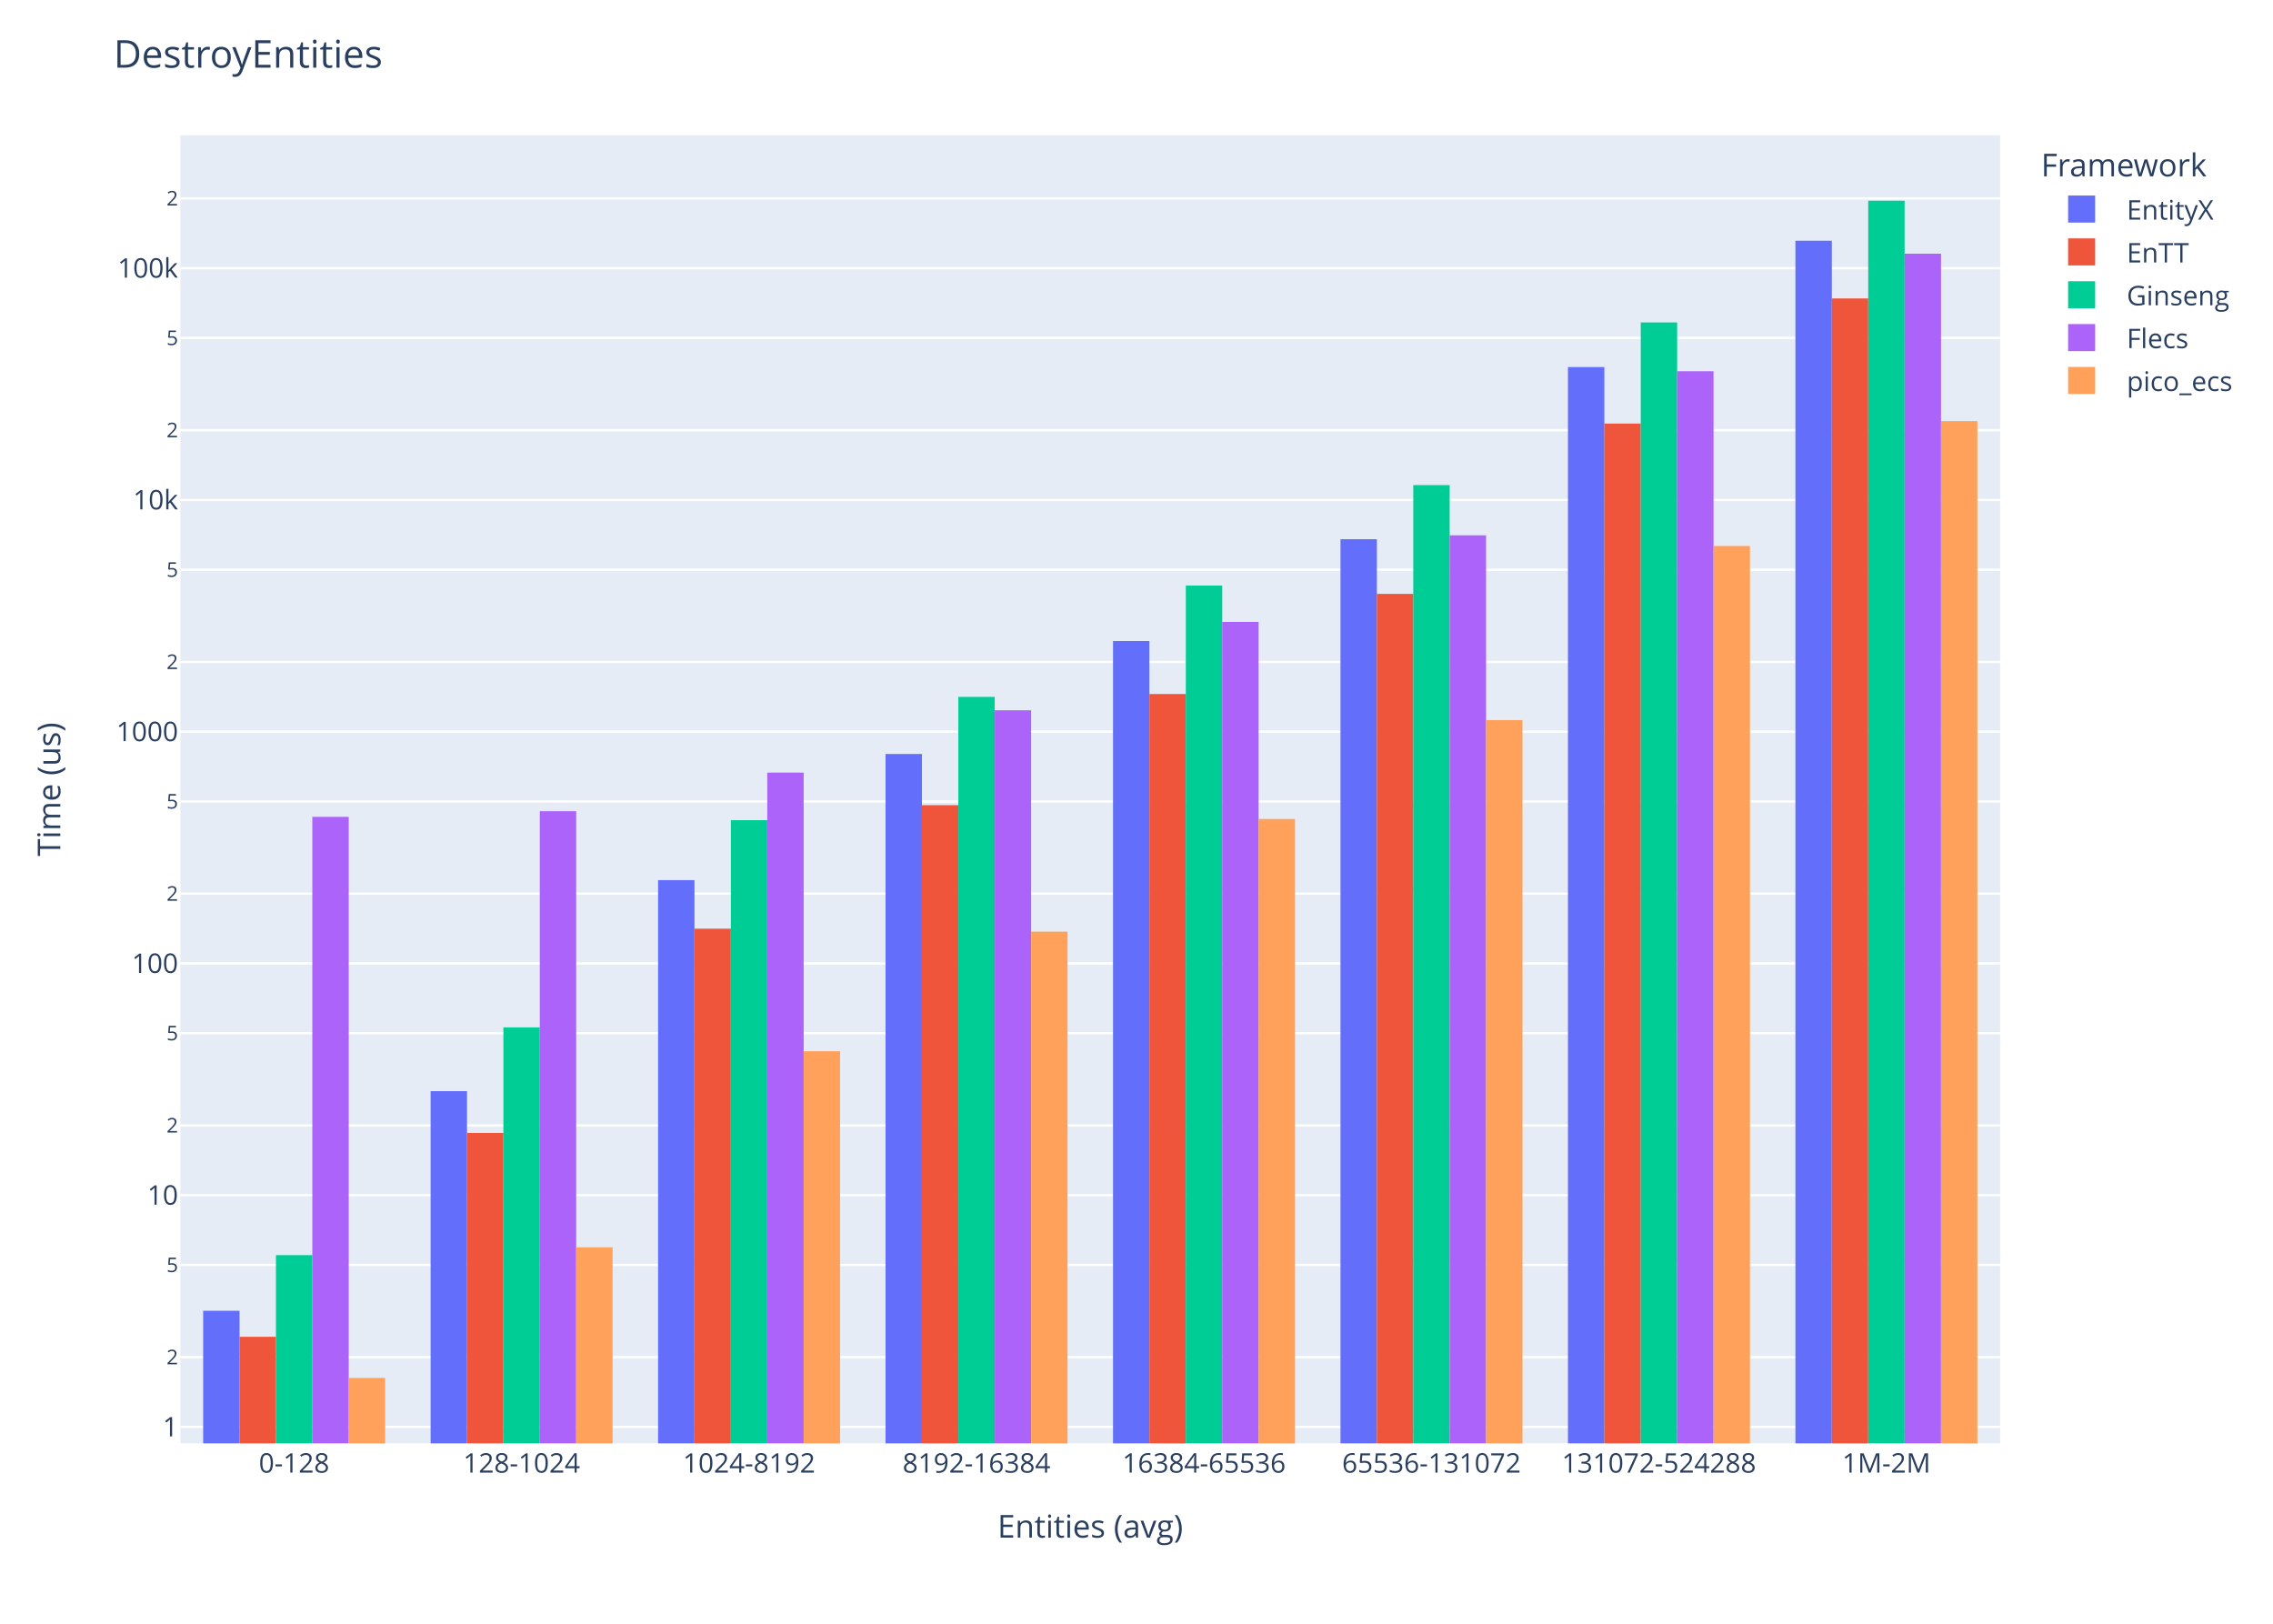
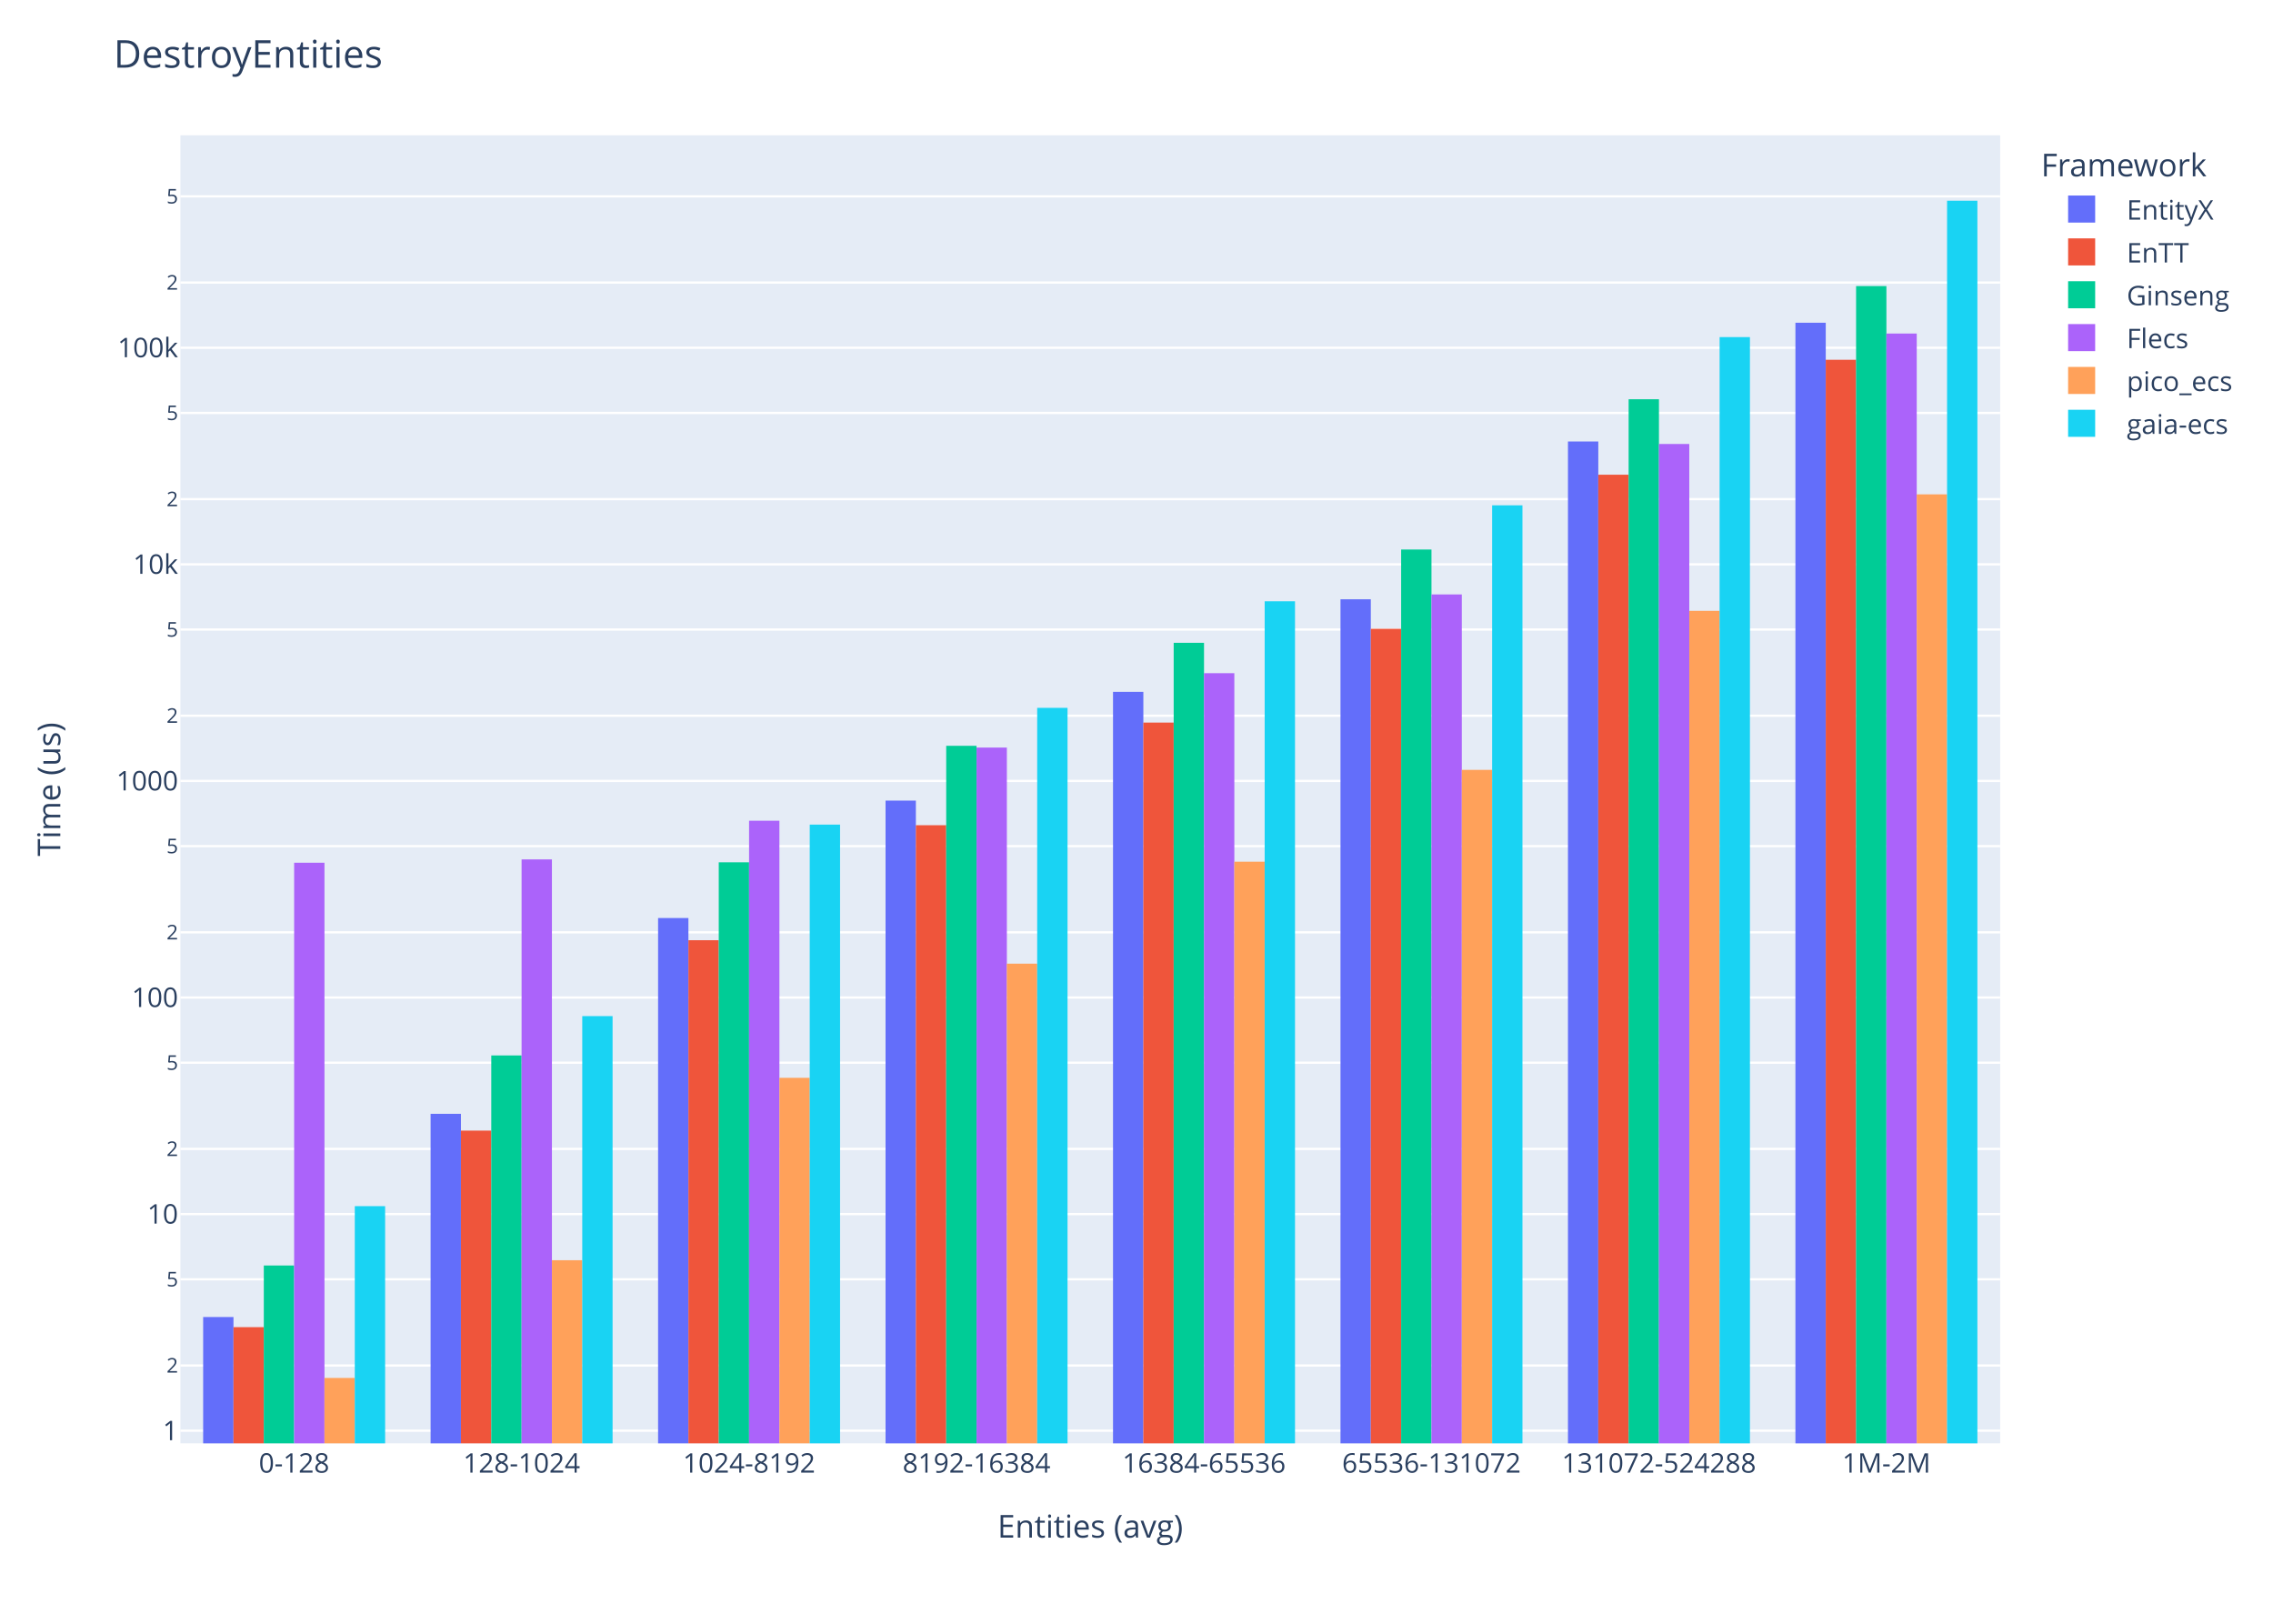
<svg xmlns="http://www.w3.org/2000/svg" class="main-svg" width="1008" height="720" style="" viewBox="0 0 1008 720">
  <rect x="0" y="0" width="1008" height="720" style="fill: rgb(255, 255, 255); fill-opacity: 1;" />
-   <defs id="defs-86576e">
+   <defs id="defs-0f81ae">
    <g class="clips">
-       <clipPath id="clip86576exyplot" class="plotclip">
+       <clipPath id="clip0f81aexyplot" class="plotclip">
        <rect width="807" height="580" />
      </clipPath>
-       <clipPath class="axesclip" id="clip86576ex">
+       <clipPath class="axesclip" id="clip0f81aex">
        <rect x="80" y="0" width="807" height="720" />
      </clipPath>
-       <clipPath class="axesclip" id="clip86576ey">
+       <clipPath class="axesclip" id="clip0f81aey">
        <rect x="0" y="60" width="1008" height="580" />
      </clipPath>
-       <clipPath class="axesclip" id="clip86576exy">
+       <clipPath class="axesclip" id="clip0f81aexy">
        <rect x="80" y="60" width="807" height="580" />
      </clipPath>
    </g>
    <g class="gradients" />
    <g class="patterns" />
  </defs>
  <g class="bglayer">
    <rect class="bg" x="80" y="60" width="807" height="580" style="fill: rgb(229, 236, 246); fill-opacity: 1; stroke-width: 0;" />
  </g>
  <g class="layer-below">
    <g class="imagelayer" />
    <g class="shapelayer" />
  </g>
  <g class="cartesianlayer">
    <g class="subplot xy">
      <g class="layer-subplot">
        <g class="shapelayer" />
        <g class="imagelayer" />
      </g>
      <g class="minor-gridlayer">
        <g class="x" />
        <g class="y" />
      </g>
      <g class="gridlayer">
        <g class="x" />
        <g class="y">
-           <path class="ygrid crisp" transform="translate(0,632.73)" d="M80,0h807" style="stroke: rgb(255, 255, 255); stroke-opacity: 1; stroke-width: 1px;" />
-           <path class="ygrid crisp" transform="translate(0,601.8)" d="M80,0h807" style="stroke: rgb(255, 255, 255); stroke-opacity: 1; stroke-width: 1px;" />
-           <path class="ygrid crisp" transform="translate(0,560.91)" d="M80,0h807" style="stroke: rgb(255, 255, 255); stroke-opacity: 1; stroke-width: 1px;" />
-           <path class="ygrid crisp" transform="translate(0,529.97)" d="M80,0h807" style="stroke: rgb(255, 255, 255); stroke-opacity: 1; stroke-width: 1px;" />
-           <path class="ygrid crisp" transform="translate(0,499.04)" d="M80,0h807" style="stroke: rgb(255, 255, 255); stroke-opacity: 1; stroke-width: 1px;" />
-           <path class="ygrid crisp" transform="translate(0,458.14)" d="M80,0h807" style="stroke: rgb(255, 255, 255); stroke-opacity: 1; stroke-width: 1px;" />
-           <path class="ygrid crisp" transform="translate(0,427.21)" d="M80,0h807" style="stroke: rgb(255, 255, 255); stroke-opacity: 1; stroke-width: 1px;" />
-           <path class="ygrid crisp" transform="translate(0,396.27)" d="M80,0h807" style="stroke: rgb(255, 255, 255); stroke-opacity: 1; stroke-width: 1px;" />
-           <path class="ygrid crisp" transform="translate(0,355.38)" d="M80,0h807" style="stroke: rgb(255, 255, 255); stroke-opacity: 1; stroke-width: 1px;" />
-           <path class="ygrid crisp" transform="translate(0,324.44)" d="M80,0h807" style="stroke: rgb(255, 255, 255); stroke-opacity: 1; stroke-width: 1px;" />
-           <path class="ygrid crisp" transform="translate(0,293.51)" d="M80,0h807" style="stroke: rgb(255, 255, 255); stroke-opacity: 1; stroke-width: 1px;" />
-           <path class="ygrid crisp" transform="translate(0,252.62)" d="M80,0h807" style="stroke: rgb(255, 255, 255); stroke-opacity: 1; stroke-width: 1px;" />
-           <path class="ygrid crisp" transform="translate(0,221.68)" d="M80,0h807" style="stroke: rgb(255, 255, 255); stroke-opacity: 1; stroke-width: 1px;" />
-           <path class="ygrid crisp" transform="translate(0,190.75)" d="M80,0h807" style="stroke: rgb(255, 255, 255); stroke-opacity: 1; stroke-width: 1px;" />
-           <path class="ygrid crisp" transform="translate(0,149.85)" d="M80,0h807" style="stroke: rgb(255, 255, 255); stroke-opacity: 1; stroke-width: 1px;" />
-           <path class="ygrid crisp" transform="translate(0,118.92)" d="M80,0h807" style="stroke: rgb(255, 255, 255); stroke-opacity: 1; stroke-width: 1px;" />
-           <path class="ygrid crisp" transform="translate(0,87.98)" d="M80,0h807" style="stroke: rgb(255, 255, 255); stroke-opacity: 1; stroke-width: 1px;" />
+           <path class="ygrid crisp" transform="translate(0,634.4)" d="M80,0h807" style="stroke: rgb(255, 255, 255); stroke-opacity: 1; stroke-width: 1px;" />
+           <path class="ygrid crisp" transform="translate(0,605.49)" d="M80,0h807" style="stroke: rgb(255, 255, 255); stroke-opacity: 1; stroke-width: 1px;" />
+           <path class="ygrid crisp" transform="translate(0,567.27)" d="M80,0h807" style="stroke: rgb(255, 255, 255); stroke-opacity: 1; stroke-width: 1px;" />
+           <path class="ygrid crisp" transform="translate(0,538.36)" d="M80,0h807" style="stroke: rgb(255, 255, 255); stroke-opacity: 1; stroke-width: 1px;" />
+           <path class="ygrid crisp" transform="translate(0,509.45)" d="M80,0h807" style="stroke: rgb(255, 255, 255); stroke-opacity: 1; stroke-width: 1px;" />
+           <path class="ygrid crisp" transform="translate(0,471.23)" d="M80,0h807" style="stroke: rgb(255, 255, 255); stroke-opacity: 1; stroke-width: 1px;" />
+           <path class="ygrid crisp" transform="translate(0,442.32)" d="M80,0h807" style="stroke: rgb(255, 255, 255); stroke-opacity: 1; stroke-width: 1px;" />
+           <path class="ygrid crisp" transform="translate(0,413.41)" d="M80,0h807" style="stroke: rgb(255, 255, 255); stroke-opacity: 1; stroke-width: 1px;" />
+           <path class="ygrid crisp" transform="translate(0,375.19)" d="M80,0h807" style="stroke: rgb(255, 255, 255); stroke-opacity: 1; stroke-width: 1px;" />
+           <path class="ygrid crisp" transform="translate(0,346.28)" d="M80,0h807" style="stroke: rgb(255, 255, 255); stroke-opacity: 1; stroke-width: 1px;" />
+           <path class="ygrid crisp" transform="translate(0,317.37)" d="M80,0h807" style="stroke: rgb(255, 255, 255); stroke-opacity: 1; stroke-width: 1px;" />
+           <path class="ygrid crisp" transform="translate(0,279.15)" d="M80,0h807" style="stroke: rgb(255, 255, 255); stroke-opacity: 1; stroke-width: 1px;" />
+           <path class="ygrid crisp" transform="translate(0,250.24)" d="M80,0h807" style="stroke: rgb(255, 255, 255); stroke-opacity: 1; stroke-width: 1px;" />
+           <path class="ygrid crisp" transform="translate(0,221.33)" d="M80,0h807" style="stroke: rgb(255, 255, 255); stroke-opacity: 1; stroke-width: 1px;" />
+           <path class="ygrid crisp" transform="translate(0,183.11)" d="M80,0h807" style="stroke: rgb(255, 255, 255); stroke-opacity: 1; stroke-width: 1px;" />
+           <path class="ygrid crisp" transform="translate(0,154.2)" d="M80,0h807" style="stroke: rgb(255, 255, 255); stroke-opacity: 1; stroke-width: 1px;" />
+           <path class="ygrid crisp" transform="translate(0,125.29)" d="M80,0h807" style="stroke: rgb(255, 255, 255); stroke-opacity: 1; stroke-width: 1px;" />
+           <path class="ygrid crisp" transform="translate(0,87.07)" d="M80,0h807" style="stroke: rgb(255, 255, 255); stroke-opacity: 1; stroke-width: 1px;" />
        </g>
      </g>
      <g class="zerolinelayer" />
      <path class="xlines-below" />
      <path class="ylines-below" />
      <g class="overlines-below" />
      <g class="xaxislayer-below" />
      <g class="yaxislayer-below" />
      <g class="overaxes-below" />
-       <g class="plot" transform="translate(80,60)" clip-path="url(#clip86576exyplot)">
+       <g class="plot" transform="translate(80,60)" clip-path="url(#clip0f81aexyplot)">
        <g class="barlayer mlayer">
          <g class="trace bars" style="opacity: 1;">
            <g class="points">
              <g class="point">
-                 <path d="M10.09,6090V521.24H26.23V6090Z" style="vector-effect: non-scaling-stroke; opacity: 1; stroke-width: 0px; fill: rgb(99, 110, 250); fill-opacity: 1;" />
-               </g>
-               <g class="point">
-                 <path d="M110.96,6090V423.84H127.1V6090Z" style="vector-effect: non-scaling-stroke; opacity: 1; stroke-width: 0px; fill: rgb(99, 110, 250); fill-opacity: 1;" />
-               </g>
-               <g class="point">
-                 <path d="M211.84,6090V330.27H227.98V6090Z" style="vector-effect: non-scaling-stroke; opacity: 1; stroke-width: 0px; fill: rgb(99, 110, 250); fill-opacity: 1;" />
-               </g>
-               <g class="point">
-                 <path d="M312.71,6090V274.33H328.85V6090Z" style="vector-effect: non-scaling-stroke; opacity: 1; stroke-width: 0px; fill: rgb(99, 110, 250); fill-opacity: 1;" />
-               </g>
-               <g class="point">
-                 <path d="M413.59,6090V224.25H429.73V6090Z" style="vector-effect: non-scaling-stroke; opacity: 1; stroke-width: 0px; fill: rgb(99, 110, 250); fill-opacity: 1;" />
-               </g>
-               <g class="point">
-                 <path d="M514.46,6090V179.11H530.6V6090Z" style="vector-effect: non-scaling-stroke; opacity: 1; stroke-width: 0px; fill: rgb(99, 110, 250); fill-opacity: 1;" />
-               </g>
-               <g class="point">
-                 <path d="M615.34,6090V102.76H631.48V6090Z" style="vector-effect: non-scaling-stroke; opacity: 1; stroke-width: 0px; fill: rgb(99, 110, 250); fill-opacity: 1;" />
-               </g>
-               <g class="point">
-                 <path d="M716.21,6090V46.73H732.35V6090Z" style="vector-effect: non-scaling-stroke; opacity: 1; stroke-width: 0px; fill: rgb(99, 110, 250); fill-opacity: 1;" />
-               </g>
-             </g>
-           </g>
-           <g class="trace bars" style="opacity: 1;">
-             <g class="points">
-               <g class="point">
-                 <path d="M26.23,6090V532.76H42.37V6090Z" style="vector-effect: non-scaling-stroke; opacity: 1; stroke-width: 0px; fill: rgb(239, 85, 59); fill-opacity: 1;" />
-               </g>
-               <g class="point">
-                 <path d="M127.1,6090V442.35H143.24V6090Z" style="vector-effect: non-scaling-stroke; opacity: 1; stroke-width: 0px; fill: rgb(239, 85, 59); fill-opacity: 1;" />
-               </g>
-               <g class="point">
-                 <path d="M227.98,6090V351.8H244.12V6090Z" style="vector-effect: non-scaling-stroke; opacity: 1; stroke-width: 0px; fill: rgb(239, 85, 59); fill-opacity: 1;" />
-               </g>
-               <g class="point">
-                 <path d="M328.85,6090V297.03H344.99V6090Z" style="vector-effect: non-scaling-stroke; opacity: 1; stroke-width: 0px; fill: rgb(239, 85, 59); fill-opacity: 1;" />
-               </g>
-               <g class="point">
-                 <path d="M429.73,6090V247.75H445.87V6090Z" style="vector-effect: non-scaling-stroke; opacity: 1; stroke-width: 0px; fill: rgb(239, 85, 59); fill-opacity: 1;" />
-               </g>
-               <g class="point">
-                 <path d="M530.6,6090V203.35H546.74V6090Z" style="vector-effect: non-scaling-stroke; opacity: 1; stroke-width: 0px; fill: rgb(239, 85, 59); fill-opacity: 1;" />
-               </g>
-               <g class="point">
-                 <path d="M631.48,6090V127.81H647.62V6090Z" style="vector-effect: non-scaling-stroke; opacity: 1; stroke-width: 0px; fill: rgb(239, 85, 59); fill-opacity: 1;" />
-               </g>
-               <g class="point">
-                 <path d="M732.35,6090V72.33H748.49V6090Z" style="vector-effect: non-scaling-stroke; opacity: 1; stroke-width: 0px; fill: rgb(239, 85, 59); fill-opacity: 1;" />
-               </g>
-             </g>
-           </g>
-           <g class="trace bars" style="opacity: 1;">
-             <g class="points">
-               <g class="point">
-                 <path d="M42.37,6090V496.54H58.51V6090Z" style="vector-effect: non-scaling-stroke; opacity: 1; stroke-width: 0px; fill: rgb(0, 204, 150); fill-opacity: 1;" />
-               </g>
-               <g class="point">
-                 <path d="M143.24,6090V395.57H159.38V6090Z" style="vector-effect: non-scaling-stroke; opacity: 1; stroke-width: 0px; fill: rgb(0, 204, 150); fill-opacity: 1;" />
-               </g>
-               <g class="point">
-                 <path d="M244.12,6090V303.68H260.26V6090Z" style="vector-effect: non-scaling-stroke; opacity: 1; stroke-width: 0px; fill: rgb(0, 204, 150); fill-opacity: 1;" />
-               </g>
-               <g class="point">
-                 <path d="M344.99,6090V249.02H361.13V6090Z" style="vector-effect: non-scaling-stroke; opacity: 1; stroke-width: 0px; fill: rgb(0, 204, 150); fill-opacity: 1;" />
-               </g>
-               <g class="point">
-                 <path d="M445.87,6090V199.64H462.01V6090Z" style="vector-effect: non-scaling-stroke; opacity: 1; stroke-width: 0px; fill: rgb(0, 204, 150); fill-opacity: 1;" />
-               </g>
-               <g class="point">
-                 <path d="M546.74,6090V155.1H562.88V6090Z" style="vector-effect: non-scaling-stroke; opacity: 1; stroke-width: 0px; fill: rgb(0, 204, 150); fill-opacity: 1;" />
-               </g>
-               <g class="point">
-                 <path d="M647.62,6090V82.98H663.76V6090Z" style="vector-effect: non-scaling-stroke; opacity: 1; stroke-width: 0px; fill: rgb(0, 204, 150); fill-opacity: 1;" />
-               </g>
-               <g class="point">
-                 <path d="M748.49,6090V29H764.63V6090Z" style="vector-effect: non-scaling-stroke; opacity: 1; stroke-width: 0px; fill: rgb(0, 204, 150); fill-opacity: 1;" />
-               </g>
-             </g>
-           </g>
-           <g class="trace bars" style="opacity: 1;">
-             <g class="points">
-               <g class="point">
-                 <path d="M58.51,6090V302.2H74.65V6090Z" style="vector-effect: non-scaling-stroke; opacity: 1; stroke-width: 0px; fill: rgb(171, 99, 250); fill-opacity: 1;" />
-               </g>
-               <g class="point">
-                 <path d="M159.38,6090V299.7H175.52V6090Z" style="vector-effect: non-scaling-stroke; opacity: 1; stroke-width: 0px; fill: rgb(171, 99, 250); fill-opacity: 1;" />
-               </g>
-               <g class="point">
-                 <path d="M260.26,6090V282.59H276.4V6090Z" style="vector-effect: non-scaling-stroke; opacity: 1; stroke-width: 0px; fill: rgb(171, 99, 250); fill-opacity: 1;" />
-               </g>
-               <g class="point">
-                 <path d="M361.13,6090V254.96H377.27V6090Z" style="vector-effect: non-scaling-stroke; opacity: 1; stroke-width: 0px; fill: rgb(171, 99, 250); fill-opacity: 1;" />
-               </g>
-               <g class="point">
-                 <path d="M462.01,6090V215.77H478.15V6090Z" style="vector-effect: non-scaling-stroke; opacity: 1; stroke-width: 0px; fill: rgb(171, 99, 250); fill-opacity: 1;" />
-               </g>
-               <g class="point">
-                 <path d="M562.88,6090V177.37H579.02V6090Z" style="vector-effect: non-scaling-stroke; opacity: 1; stroke-width: 0px; fill: rgb(171, 99, 250); fill-opacity: 1;" />
-               </g>
-               <g class="point">
-                 <path d="M663.76,6090V104.6H679.9V6090Z" style="vector-effect: non-scaling-stroke; opacity: 1; stroke-width: 0px; fill: rgb(171, 99, 250); fill-opacity: 1;" />
-               </g>
-               <g class="point">
-                 <path d="M764.63,6090V52.48H780.77V6090Z" style="vector-effect: non-scaling-stroke; opacity: 1; stroke-width: 0px; fill: rgb(171, 99, 250); fill-opacity: 1;" />
-               </g>
-             </g>
-           </g>
-           <g class="trace bars" style="opacity: 1;">
-             <g class="points">
-               <g class="point">
-                 <path d="M74.65,6090V551H90.79V6090Z" style="vector-effect: non-scaling-stroke; opacity: 1; stroke-width: 0px; fill: rgb(255, 161, 90); fill-opacity: 1;" />
-               </g>
-               <g class="point">
-                 <path d="M175.52,6090V493.08H191.66V6090Z" style="vector-effect: non-scaling-stroke; opacity: 1; stroke-width: 0px; fill: rgb(255, 161, 90); fill-opacity: 1;" />
-               </g>
-               <g class="point">
-                 <path d="M276.4,6090V406.15H292.54V6090Z" style="vector-effect: non-scaling-stroke; opacity: 1; stroke-width: 0px; fill: rgb(255, 161, 90); fill-opacity: 1;" />
-               </g>
-               <g class="point">
-                 <path d="M377.27,6090V353.13H393.41V6090Z" style="vector-effect: non-scaling-stroke; opacity: 1; stroke-width: 0px; fill: rgb(255, 161, 90); fill-opacity: 1;" />
-               </g>
-               <g class="point">
-                 <path d="M478.15,6090V303.16H494.29V6090Z" style="vector-effect: non-scaling-stroke; opacity: 1; stroke-width: 0px; fill: rgb(255, 161, 90); fill-opacity: 1;" />
-               </g>
-               <g class="point">
-                 <path d="M579.02,6090V259.31H595.16V6090Z" style="vector-effect: non-scaling-stroke; opacity: 1; stroke-width: 0px; fill: rgb(255, 161, 90); fill-opacity: 1;" />
-               </g>
-               <g class="point">
-                 <path d="M679.9,6090V182.1H696.04V6090Z" style="vector-effect: non-scaling-stroke; opacity: 1; stroke-width: 0px; fill: rgb(255, 161, 90); fill-opacity: 1;" />
-               </g>
-               <g class="point">
-                 <path d="M780.77,6090V126.74H796.91V6090Z" style="vector-effect: non-scaling-stroke; opacity: 1; stroke-width: 0px; fill: rgb(255, 161, 90); fill-opacity: 1;" />
+                 <path d="M10.09,6090V524H23.54V6090Z" style="vector-effect: non-scaling-stroke; opacity: 1; stroke-width: 0px; fill: rgb(99, 110, 250); fill-opacity: 1;" />
+               </g>
+               <g class="point">
+                 <path d="M110.96,6090V433.89H124.41V6090Z" style="vector-effect: non-scaling-stroke; opacity: 1; stroke-width: 0px; fill: rgb(99, 110, 250); fill-opacity: 1;" />
+               </g>
+               <g class="point">
+                 <path d="M211.84,6090V347.06H225.29V6090Z" style="vector-effect: non-scaling-stroke; opacity: 1; stroke-width: 0px; fill: rgb(99, 110, 250); fill-opacity: 1;" />
+               </g>
+               <g class="point">
+                 <path d="M312.71,6090V295H326.16V6090Z" style="vector-effect: non-scaling-stroke; opacity: 1; stroke-width: 0px; fill: rgb(99, 110, 250); fill-opacity: 1;" />
+               </g>
+               <g class="point">
+                 <path d="M413.59,6090V246.79H427.04V6090Z" style="vector-effect: non-scaling-stroke; opacity: 1; stroke-width: 0px; fill: rgb(99, 110, 250); fill-opacity: 1;" />
+               </g>
+               <g class="point">
+                 <path d="M514.46,6090V205.74H527.91V6090Z" style="vector-effect: non-scaling-stroke; opacity: 1; stroke-width: 0px; fill: rgb(99, 110, 250); fill-opacity: 1;" />
+               </g>
+               <g class="point">
+                 <path d="M615.34,6090V135.76H628.79V6090Z" style="vector-effect: non-scaling-stroke; opacity: 1; stroke-width: 0px; fill: rgb(99, 110, 250); fill-opacity: 1;" />
+               </g>
+               <g class="point">
+                 <path d="M716.21,6090V83.12H729.66V6090Z" style="vector-effect: non-scaling-stroke; opacity: 1; stroke-width: 0px; fill: rgb(99, 110, 250); fill-opacity: 1;" />
+               </g>
+             </g>
+           </g>
+           <g class="trace bars" style="opacity: 1;">
+             <g class="points">
+               <g class="point">
+                 <path d="M23.54,6090V528.49H36.99V6090Z" style="vector-effect: non-scaling-stroke; opacity: 1; stroke-width: 0px; fill: rgb(239, 85, 59); fill-opacity: 1;" />
+               </g>
+               <g class="point">
+                 <path d="M124.41,6090V441.34H137.86V6090Z" style="vector-effect: non-scaling-stroke; opacity: 1; stroke-width: 0px; fill: rgb(239, 85, 59); fill-opacity: 1;" />
+               </g>
+               <g class="point">
+                 <path d="M225.29,6090V356.91H238.74V6090Z" style="vector-effect: non-scaling-stroke; opacity: 1; stroke-width: 0px; fill: rgb(239, 85, 59); fill-opacity: 1;" />
+               </g>
+               <g class="point">
+                 <path d="M326.16,6090V305.93H339.61V6090Z" style="vector-effect: non-scaling-stroke; opacity: 1; stroke-width: 0px; fill: rgb(239, 85, 59); fill-opacity: 1;" />
+               </g>
+               <g class="point">
+                 <path d="M427.04,6090V260.41H440.49V6090Z" style="vector-effect: non-scaling-stroke; opacity: 1; stroke-width: 0px; fill: rgb(239, 85, 59); fill-opacity: 1;" />
+               </g>
+               <g class="point">
+                 <path d="M527.91,6090V218.83H541.36V6090Z" style="vector-effect: non-scaling-stroke; opacity: 1; stroke-width: 0px; fill: rgb(239, 85, 59); fill-opacity: 1;" />
+               </g>
+               <g class="point">
+                 <path d="M628.79,6090V150.5H642.24V6090Z" style="vector-effect: non-scaling-stroke; opacity: 1; stroke-width: 0px; fill: rgb(239, 85, 59); fill-opacity: 1;" />
+               </g>
+               <g class="point">
+                 <path d="M729.66,6090V99.53H743.11V6090Z" style="vector-effect: non-scaling-stroke; opacity: 1; stroke-width: 0px; fill: rgb(239, 85, 59); fill-opacity: 1;" />
+               </g>
+             </g>
+           </g>
+           <g class="trace bars" style="opacity: 1;">
+             <g class="points">
+               <g class="point">
+                 <path d="M36.99,6090V501.14H50.44V6090Z" style="vector-effect: non-scaling-stroke; opacity: 1; stroke-width: 0px; fill: rgb(0, 204, 150); fill-opacity: 1;" />
+               </g>
+               <g class="point">
+                 <path d="M137.86,6090V408H151.31V6090Z" style="vector-effect: non-scaling-stroke; opacity: 1; stroke-width: 0px; fill: rgb(0, 204, 150); fill-opacity: 1;" />
+               </g>
+               <g class="point">
+                 <path d="M238.74,6090V322.36H252.19V6090Z" style="vector-effect: non-scaling-stroke; opacity: 1; stroke-width: 0px; fill: rgb(0, 204, 150); fill-opacity: 1;" />
+               </g>
+               <g class="point">
+                 <path d="M339.61,6090V270.7H353.06V6090Z" style="vector-effect: non-scaling-stroke; opacity: 1; stroke-width: 0px; fill: rgb(0, 204, 150); fill-opacity: 1;" />
+               </g>
+               <g class="point">
+                 <path d="M440.49,6090V225.04H453.94V6090Z" style="vector-effect: non-scaling-stroke; opacity: 1; stroke-width: 0px; fill: rgb(0, 204, 150); fill-opacity: 1;" />
+               </g>
+               <g class="point">
+                 <path d="M541.36,6090V183.67H554.81V6090Z" style="vector-effect: non-scaling-stroke; opacity: 1; stroke-width: 0px; fill: rgb(0, 204, 150); fill-opacity: 1;" />
+               </g>
+               <g class="point">
+                 <path d="M642.24,6090V117.03H655.69V6090Z" style="vector-effect: non-scaling-stroke; opacity: 1; stroke-width: 0px; fill: rgb(0, 204, 150); fill-opacity: 1;" />
+               </g>
+               <g class="point">
+                 <path d="M743.11,6090V66.84H756.56V6090Z" style="vector-effect: non-scaling-stroke; opacity: 1; stroke-width: 0px; fill: rgb(0, 204, 150); fill-opacity: 1;" />
+               </g>
+             </g>
+           </g>
+           <g class="trace bars" style="opacity: 1;">
+             <g class="points">
+               <g class="point">
+                 <path d="M50.44,6090V322.55H63.89V6090Z" style="vector-effect: non-scaling-stroke; opacity: 1; stroke-width: 0px; fill: rgb(171, 99, 250); fill-opacity: 1;" />
+               </g>
+               <g class="point">
+                 <path d="M151.31,6090V321.07H164.76V6090Z" style="vector-effect: non-scaling-stroke; opacity: 1; stroke-width: 0px; fill: rgb(171, 99, 250); fill-opacity: 1;" />
+               </g>
+               <g class="point">
+                 <path d="M252.19,6090V303.93H265.64V6090Z" style="vector-effect: non-scaling-stroke; opacity: 1; stroke-width: 0px; fill: rgb(171, 99, 250); fill-opacity: 1;" />
+               </g>
+               <g class="point">
+                 <path d="M353.06,6090V271.48H366.51V6090Z" style="vector-effect: non-scaling-stroke; opacity: 1; stroke-width: 0px; fill: rgb(171, 99, 250); fill-opacity: 1;" />
+               </g>
+               <g class="point">
+                 <path d="M453.94,6090V238.49H467.39V6090Z" style="vector-effect: non-scaling-stroke; opacity: 1; stroke-width: 0px; fill: rgb(171, 99, 250); fill-opacity: 1;" />
+               </g>
+               <g class="point">
+                 <path d="M554.81,6090V203.58H568.26V6090Z" style="vector-effect: non-scaling-stroke; opacity: 1; stroke-width: 0px; fill: rgb(171, 99, 250); fill-opacity: 1;" />
+               </g>
+               <g class="point">
+                 <path d="M655.69,6090V136.86H669.14V6090Z" style="vector-effect: non-scaling-stroke; opacity: 1; stroke-width: 0px; fill: rgb(171, 99, 250); fill-opacity: 1;" />
+               </g>
+               <g class="point">
+                 <path d="M756.56,6090V87.89H770.01V6090Z" style="vector-effect: non-scaling-stroke; opacity: 1; stroke-width: 0px; fill: rgb(171, 99, 250); fill-opacity: 1;" />
+               </g>
+             </g>
+           </g>
+           <g class="trace bars" style="opacity: 1;">
+             <g class="points">
+               <g class="point">
+                 <path d="M63.89,6090V551H77.34V6090Z" style="vector-effect: non-scaling-stroke; opacity: 1; stroke-width: 0px; fill: rgb(255, 161, 90); fill-opacity: 1;" />
+               </g>
+               <g class="point">
+                 <path d="M164.76,6090V498.8H178.21V6090Z" style="vector-effect: non-scaling-stroke; opacity: 1; stroke-width: 0px; fill: rgb(255, 161, 90); fill-opacity: 1;" />
+               </g>
+               <g class="point">
+                 <path d="M265.64,6090V417.93H279.09V6090Z" style="vector-effect: non-scaling-stroke; opacity: 1; stroke-width: 0px; fill: rgb(255, 161, 90); fill-opacity: 1;" />
+               </g>
+               <g class="point">
+                 <path d="M366.51,6090V367.3H379.96V6090Z" style="vector-effect: non-scaling-stroke; opacity: 1; stroke-width: 0px; fill: rgb(255, 161, 90); fill-opacity: 1;" />
+               </g>
+               <g class="point">
+                 <path d="M467.39,6090V322.09H480.84V6090Z" style="vector-effect: non-scaling-stroke; opacity: 1; stroke-width: 0px; fill: rgb(255, 161, 90); fill-opacity: 1;" />
+               </g>
+               <g class="point">
+                 <path d="M568.26,6090V281.37H581.71V6090Z" style="vector-effect: non-scaling-stroke; opacity: 1; stroke-width: 0px; fill: rgb(255, 161, 90); fill-opacity: 1;" />
+               </g>
+               <g class="point">
+                 <path d="M669.14,6090V210.86H682.59V6090Z" style="vector-effect: non-scaling-stroke; opacity: 1; stroke-width: 0px; fill: rgb(255, 161, 90); fill-opacity: 1;" />
+               </g>
+               <g class="point">
+                 <path d="M770.01,6090V159.21H783.46V6090Z" style="vector-effect: non-scaling-stroke; opacity: 1; stroke-width: 0px; fill: rgb(255, 161, 90); fill-opacity: 1;" />
+               </g>
+             </g>
+           </g>
+           <g class="trace bars" style="opacity: 1;">
+             <g class="points">
+               <g class="point">
+                 <path d="M77.34,6090V474.83H90.79V6090Z" style="vector-effect: non-scaling-stroke; opacity: 1; stroke-width: 0px; fill: rgb(25, 211, 243); fill-opacity: 1;" />
+               </g>
+               <g class="point">
+                 <path d="M178.21,6090V390.57H191.66V6090Z" style="vector-effect: non-scaling-stroke; opacity: 1; stroke-width: 0px; fill: rgb(25, 211, 243); fill-opacity: 1;" />
+               </g>
+               <g class="point">
+                 <path d="M279.09,6090V305.66H292.54V6090Z" style="vector-effect: non-scaling-stroke; opacity: 1; stroke-width: 0px; fill: rgb(25, 211, 243); fill-opacity: 1;" />
+               </g>
+               <g class="point">
+                 <path d="M379.96,6090V253.89H393.41V6090Z" style="vector-effect: non-scaling-stroke; opacity: 1; stroke-width: 0px; fill: rgb(25, 211, 243); fill-opacity: 1;" />
+               </g>
+               <g class="point">
+                 <path d="M480.84,6090V206.63H494.29V6090Z" style="vector-effect: non-scaling-stroke; opacity: 1; stroke-width: 0px; fill: rgb(25, 211, 243); fill-opacity: 1;" />
+               </g>
+               <g class="point">
+                 <path d="M581.71,6090V164.07H595.16V6090Z" style="vector-effect: non-scaling-stroke; opacity: 1; stroke-width: 0px; fill: rgb(25, 211, 243); fill-opacity: 1;" />
+               </g>
+               <g class="point">
+                 <path d="M682.59,6090V89.47H696.04V6090Z" style="vector-effect: non-scaling-stroke; opacity: 1; stroke-width: 0px; fill: rgb(25, 211, 243); fill-opacity: 1;" />
+               </g>
+               <g class="point">
+                 <path d="M783.46,6090V29H796.91V6090Z" style="vector-effect: non-scaling-stroke; opacity: 1; stroke-width: 0px; fill: rgb(25, 211, 243); fill-opacity: 1;" />
              </g>
            </g>
          </g>
        </g>
      </g>
      <g class="overplot" />
      <path class="xlines-above crisp" d="M0,0" style="fill: none;" />
      <path class="ylines-above crisp" d="M0,0" style="fill: none;" />
      <g class="overlines-above" />
      <g class="xaxislayer-above">
        <g class="xtick">
          <text text-anchor="middle" x="0" y="653" transform="translate(130.44,0)" style="font-family: 'Open Sans', verdana, arial, sans-serif; font-size: 12px; fill: rgb(42, 63, 95); fill-opacity: 1; white-space: pre; opacity: 1;">0-128</text>
        </g>
        <g class="xtick">
          <text text-anchor="middle" x="0" y="653" transform="translate(231.31,0)" style="font-family: 'Open Sans', verdana, arial, sans-serif; font-size: 12px; fill: rgb(42, 63, 95); fill-opacity: 1; white-space: pre; opacity: 1;">128-1024</text>
        </g>
        <g class="xtick">
          <text text-anchor="middle" x="0" y="653" transform="translate(332.19,0)" style="font-family: 'Open Sans', verdana, arial, sans-serif; font-size: 12px; fill: rgb(42, 63, 95); fill-opacity: 1; white-space: pre; opacity: 1;">1024-8192</text>
        </g>
        <g class="xtick">
          <text text-anchor="middle" x="0" y="653" transform="translate(433.06,0)" style="font-family: 'Open Sans', verdana, arial, sans-serif; font-size: 12px; fill: rgb(42, 63, 95); fill-opacity: 1; white-space: pre; opacity: 1;">8192-16384</text>
        </g>
        <g class="xtick">
          <text text-anchor="middle" x="0" y="653" transform="translate(533.94,0)" style="font-family: 'Open Sans', verdana, arial, sans-serif; font-size: 12px; fill: rgb(42, 63, 95); fill-opacity: 1; white-space: pre; opacity: 1;">16384-65536</text>
        </g>
        <g class="xtick">
          <text text-anchor="middle" x="0" y="653" transform="translate(634.81,0)" style="font-family: 'Open Sans', verdana, arial, sans-serif; font-size: 12px; fill: rgb(42, 63, 95); fill-opacity: 1; white-space: pre; opacity: 1;">65536-131072</text>
        </g>
        <g class="xtick">
          <text text-anchor="middle" x="0" y="653" transform="translate(735.69,0)" style="font-family: 'Open Sans', verdana, arial, sans-serif; font-size: 12px; fill: rgb(42, 63, 95); fill-opacity: 1; white-space: pre; opacity: 1;">131072-524288</text>
        </g>
        <g class="xtick">
          <text text-anchor="middle" x="0" y="653" transform="translate(836.56,0)" style="font-family: 'Open Sans', verdana, arial, sans-serif; font-size: 12px; fill: rgb(42, 63, 95); fill-opacity: 1; white-space: pre; opacity: 1;">1M-2M</text>
        </g>
      </g>
      <g class="yaxislayer-above">
        <g class="ytick">
-           <text text-anchor="end" x="79" y="4.2" transform="translate(0,632.73)" style="font-family: 'Open Sans', verdana, arial, sans-serif; font-size: 12px; fill: rgb(42, 63, 95); fill-opacity: 1; white-space: pre; opacity: 1;">1</text>
-         </g>
-         <g class="ytick">
-           <text text-anchor="end" x="79" y="3.15" style="font-family: 'Open Sans', verdana, arial, sans-serif; font-size: 9px; fill: rgb(42, 63, 95); fill-opacity: 1; white-space: pre; opacity: 1;" transform="translate(0,601.8)">2</text>
-         </g>
-         <g class="ytick">
-           <text text-anchor="end" x="79" y="3.15" style="font-family: 'Open Sans', verdana, arial, sans-serif; font-size: 9px; fill: rgb(42, 63, 95); fill-opacity: 1; white-space: pre; opacity: 1;" transform="translate(0,560.91)">5</text>
-         </g>
-         <g class="ytick">
-           <text text-anchor="end" x="79" y="4.2" style="font-family: 'Open Sans', verdana, arial, sans-serif; font-size: 12px; fill: rgb(42, 63, 95); fill-opacity: 1; white-space: pre; opacity: 1;" transform="translate(0,529.97)">10</text>
-         </g>
-         <g class="ytick">
-           <text text-anchor="end" x="79" y="3.15" style="font-family: 'Open Sans', verdana, arial, sans-serif; font-size: 9px; fill: rgb(42, 63, 95); fill-opacity: 1; white-space: pre; opacity: 1;" transform="translate(0,499.04)">2</text>
-         </g>
-         <g class="ytick">
-           <text text-anchor="end" x="79" y="3.15" style="font-family: 'Open Sans', verdana, arial, sans-serif; font-size: 9px; fill: rgb(42, 63, 95); fill-opacity: 1; white-space: pre; opacity: 1;" transform="translate(0,458.14)">5</text>
-         </g>
-         <g class="ytick">
-           <text text-anchor="end" x="79" y="4.2" style="font-family: 'Open Sans', verdana, arial, sans-serif; font-size: 12px; fill: rgb(42, 63, 95); fill-opacity: 1; white-space: pre; opacity: 1;" transform="translate(0,427.21)">100</text>
-         </g>
-         <g class="ytick">
-           <text text-anchor="end" x="79" y="3.15" style="font-family: 'Open Sans', verdana, arial, sans-serif; font-size: 9px; fill: rgb(42, 63, 95); fill-opacity: 1; white-space: pre; opacity: 1;" transform="translate(0,396.27)">2</text>
-         </g>
-         <g class="ytick">
-           <text text-anchor="end" x="79" y="3.15" style="font-family: 'Open Sans', verdana, arial, sans-serif; font-size: 9px; fill: rgb(42, 63, 95); fill-opacity: 1; white-space: pre; opacity: 1;" transform="translate(0,355.38)">5</text>
-         </g>
-         <g class="ytick">
-           <text text-anchor="end" x="79" y="4.2" style="font-family: 'Open Sans', verdana, arial, sans-serif; font-size: 12px; fill: rgb(42, 63, 95); fill-opacity: 1; white-space: pre; opacity: 1;" transform="translate(0,324.44)">1000</text>
-         </g>
-         <g class="ytick">
-           <text text-anchor="end" x="79" y="3.15" style="font-family: 'Open Sans', verdana, arial, sans-serif; font-size: 9px; fill: rgb(42, 63, 95); fill-opacity: 1; white-space: pre; opacity: 1;" transform="translate(0,293.51)">2</text>
-         </g>
-         <g class="ytick">
-           <text text-anchor="end" x="79" y="3.15" style="font-family: 'Open Sans', verdana, arial, sans-serif; font-size: 9px; fill: rgb(42, 63, 95); fill-opacity: 1; white-space: pre; opacity: 1;" transform="translate(0,252.62)">5</text>
-         </g>
-         <g class="ytick">
-           <text text-anchor="end" x="79" y="4.2" style="font-family: 'Open Sans', verdana, arial, sans-serif; font-size: 12px; fill: rgb(42, 63, 95); fill-opacity: 1; white-space: pre; opacity: 1;" transform="translate(0,221.68)">10k</text>
-         </g>
-         <g class="ytick">
-           <text text-anchor="end" x="79" y="3.15" style="font-family: 'Open Sans', verdana, arial, sans-serif; font-size: 9px; fill: rgb(42, 63, 95); fill-opacity: 1; white-space: pre; opacity: 1;" transform="translate(0,190.75)">2</text>
-         </g>
-         <g class="ytick">
-           <text text-anchor="end" x="79" y="3.15" style="font-family: 'Open Sans', verdana, arial, sans-serif; font-size: 9px; fill: rgb(42, 63, 95); fill-opacity: 1; white-space: pre; opacity: 1;" transform="translate(0,149.85)">5</text>
-         </g>
-         <g class="ytick">
-           <text text-anchor="end" x="79" y="4.2" style="font-family: 'Open Sans', verdana, arial, sans-serif; font-size: 12px; fill: rgb(42, 63, 95); fill-opacity: 1; white-space: pre; opacity: 1;" transform="translate(0,118.92)">100k</text>
-         </g>
-         <g class="ytick">
-           <text text-anchor="end" x="79" y="3.15" style="font-family: 'Open Sans', verdana, arial, sans-serif; font-size: 9px; fill: rgb(42, 63, 95); fill-opacity: 1; white-space: pre; opacity: 1;" transform="translate(0,87.98)">2</text>
+           <text text-anchor="end" x="79" y="4.2" transform="translate(0,634.4)" style="font-family: 'Open Sans', verdana, arial, sans-serif; font-size: 12px; fill: rgb(42, 63, 95); fill-opacity: 1; white-space: pre; opacity: 1;">1</text>
+         </g>
+         <g class="ytick">
+           <text text-anchor="end" x="79" y="3.15" style="font-family: 'Open Sans', verdana, arial, sans-serif; font-size: 9px; fill: rgb(42, 63, 95); fill-opacity: 1; white-space: pre; opacity: 1;" transform="translate(0,605.49)">2</text>
+         </g>
+         <g class="ytick">
+           <text text-anchor="end" x="79" y="3.15" style="font-family: 'Open Sans', verdana, arial, sans-serif; font-size: 9px; fill: rgb(42, 63, 95); fill-opacity: 1; white-space: pre; opacity: 1;" transform="translate(0,567.27)">5</text>
+         </g>
+         <g class="ytick">
+           <text text-anchor="end" x="79" y="4.2" style="font-family: 'Open Sans', verdana, arial, sans-serif; font-size: 12px; fill: rgb(42, 63, 95); fill-opacity: 1; white-space: pre; opacity: 1;" transform="translate(0,538.36)">10</text>
+         </g>
+         <g class="ytick">
+           <text text-anchor="end" x="79" y="3.15" style="font-family: 'Open Sans', verdana, arial, sans-serif; font-size: 9px; fill: rgb(42, 63, 95); fill-opacity: 1; white-space: pre; opacity: 1;" transform="translate(0,509.45)">2</text>
+         </g>
+         <g class="ytick">
+           <text text-anchor="end" x="79" y="3.15" style="font-family: 'Open Sans', verdana, arial, sans-serif; font-size: 9px; fill: rgb(42, 63, 95); fill-opacity: 1; white-space: pre; opacity: 1;" transform="translate(0,471.23)">5</text>
+         </g>
+         <g class="ytick">
+           <text text-anchor="end" x="79" y="4.2" style="font-family: 'Open Sans', verdana, arial, sans-serif; font-size: 12px; fill: rgb(42, 63, 95); fill-opacity: 1; white-space: pre; opacity: 1;" transform="translate(0,442.32)">100</text>
+         </g>
+         <g class="ytick">
+           <text text-anchor="end" x="79" y="3.15" style="font-family: 'Open Sans', verdana, arial, sans-serif; font-size: 9px; fill: rgb(42, 63, 95); fill-opacity: 1; white-space: pre; opacity: 1;" transform="translate(0,413.41)">2</text>
+         </g>
+         <g class="ytick">
+           <text text-anchor="end" x="79" y="3.15" style="font-family: 'Open Sans', verdana, arial, sans-serif; font-size: 9px; fill: rgb(42, 63, 95); fill-opacity: 1; white-space: pre; opacity: 1;" transform="translate(0,375.19)">5</text>
+         </g>
+         <g class="ytick">
+           <text text-anchor="end" x="79" y="4.2" style="font-family: 'Open Sans', verdana, arial, sans-serif; font-size: 12px; fill: rgb(42, 63, 95); fill-opacity: 1; white-space: pre; opacity: 1;" transform="translate(0,346.28)">1000</text>
+         </g>
+         <g class="ytick">
+           <text text-anchor="end" x="79" y="3.15" style="font-family: 'Open Sans', verdana, arial, sans-serif; font-size: 9px; fill: rgb(42, 63, 95); fill-opacity: 1; white-space: pre; opacity: 1;" transform="translate(0,317.37)">2</text>
+         </g>
+         <g class="ytick">
+           <text text-anchor="end" x="79" y="3.15" style="font-family: 'Open Sans', verdana, arial, sans-serif; font-size: 9px; fill: rgb(42, 63, 95); fill-opacity: 1; white-space: pre; opacity: 1;" transform="translate(0,279.15)">5</text>
+         </g>
+         <g class="ytick">
+           <text text-anchor="end" x="79" y="4.2" style="font-family: 'Open Sans', verdana, arial, sans-serif; font-size: 12px; fill: rgb(42, 63, 95); fill-opacity: 1; white-space: pre; opacity: 1;" transform="translate(0,250.24)">10k</text>
+         </g>
+         <g class="ytick">
+           <text text-anchor="end" x="79" y="3.15" style="font-family: 'Open Sans', verdana, arial, sans-serif; font-size: 9px; fill: rgb(42, 63, 95); fill-opacity: 1; white-space: pre; opacity: 1;" transform="translate(0,221.33)">2</text>
+         </g>
+         <g class="ytick">
+           <text text-anchor="end" x="79" y="3.15" style="font-family: 'Open Sans', verdana, arial, sans-serif; font-size: 9px; fill: rgb(42, 63, 95); fill-opacity: 1; white-space: pre; opacity: 1;" transform="translate(0,183.11)">5</text>
+         </g>
+         <g class="ytick">
+           <text text-anchor="end" x="79" y="4.2" style="font-family: 'Open Sans', verdana, arial, sans-serif; font-size: 12px; fill: rgb(42, 63, 95); fill-opacity: 1; white-space: pre; opacity: 1;" transform="translate(0,154.2)">100k</text>
+         </g>
+         <g class="ytick">
+           <text text-anchor="end" x="79" y="3.15" style="font-family: 'Open Sans', verdana, arial, sans-serif; font-size: 9px; fill: rgb(42, 63, 95); fill-opacity: 1; white-space: pre; opacity: 1;" transform="translate(0,125.29)">2</text>
+         </g>
+         <g class="ytick">
+           <text text-anchor="end" x="79" y="3.15" style="font-family: 'Open Sans', verdana, arial, sans-serif; font-size: 9px; fill: rgb(42, 63, 95); fill-opacity: 1; white-space: pre; opacity: 1;" transform="translate(0,87.07)">5</text>
        </g>
      </g>
      <g class="overaxes-above" />
    </g>
  </g>
  <g class="polarlayer" />
  <g class="smithlayer" />
  <g class="ternarylayer" />
  <g class="geolayer" />
  <g class="funnelarealayer" />
  <g class="pielayer" />
  <g class="iciclelayer" />
  <g class="treemaplayer" />
  <g class="sunburstlayer" />
  <g class="glimages" />
-   <defs id="topdefs-86576e">
+   <defs id="topdefs-0f81ae">
    <g class="clips" />
-     <clipPath id="legend86576e">
-       <rect width="93" height="124" x="0" y="0" />
+     <clipPath id="legend0f81ae">
+       <rect width="93" height="143" x="0" y="0" />
    </clipPath>
  </defs>
  <g class="layer-above">
    <g class="imagelayer" />
    <g class="shapelayer" />
  </g>
  <g class="infolayer">
    <g class="legend" pointer-events="all" transform="translate(903.14,60)">
-       <rect class="bg" shape-rendering="crispEdges" width="93" height="124" x="0" y="0" style="stroke: rgb(68, 68, 68); stroke-opacity: 1; fill: rgb(255, 255, 255); fill-opacity: 1; stroke-width: 0px;" />
-       <g class="scrollbox" transform="" clip-path="url(#legend86576e)">
+       <rect class="bg" shape-rendering="crispEdges" width="93" height="143" x="0" y="0" style="stroke: rgb(68, 68, 68); stroke-opacity: 1; fill: rgb(255, 255, 255); fill-opacity: 1; stroke-width: 0px;" />
+       <g class="scrollbox" transform="" clip-path="url(#legend0f81ae)">
        <text class="legendtitletext" text-anchor="start" x="2" y="18.2" style="font-family: 'Open Sans', verdana, arial, sans-serif; font-size: 14px; fill: rgb(42, 63, 95); fill-opacity: 1; white-space: pre;">Framework</text>
        <g class="groups" transform="">
          <g class="traces" transform="translate(0,32.7)" style="opacity: 1;">
            <text class="legendtext" text-anchor="start" x="40" y="4.68" style="font-family: 'Open Sans', verdana, arial, sans-serif; font-size: 12px; fill: rgb(42, 63, 95); fill-opacity: 1; white-space: pre;">EntityX</text>
            <g class="layers" style="opacity: 1;">
              <g class="legendfill" />
              <g class="legendlines" />
              <g class="legendsymbols">
                <g class="legendpoints">
                  <path class="legendundefined" d="M6,6H-6V-6H6Z" transform="translate(20,0)" style="stroke-width: 0px; fill: rgb(99, 110, 250); fill-opacity: 1;" />
                </g>
              </g>
            </g>
            <rect class="legendtoggle" x="0" y="-9.5" width="87.188" height="19" style="fill: rgb(0, 0, 0); fill-opacity: 0;" />
          </g>
        </g>
        <g class="groups" transform="">
          <g class="traces" transform="translate(0,51.7)" style="opacity: 1;">
            <text class="legendtext" text-anchor="start" x="40" y="4.68" style="font-family: 'Open Sans', verdana, arial, sans-serif; font-size: 12px; fill: rgb(42, 63, 95); fill-opacity: 1; white-space: pre;">EnTT</text>
            <g class="layers" style="opacity: 1;">
              <g class="legendfill" />
              <g class="legendlines" />
              <g class="legendsymbols">
                <g class="legendpoints">
                  <path class="legendundefined" d="M6,6H-6V-6H6Z" transform="translate(20,0)" style="stroke-width: 0px; fill: rgb(239, 85, 59); fill-opacity: 1;" />
                </g>
              </g>
            </g>
            <rect class="legendtoggle" x="0" y="-9.5" width="87.188" height="19" style="fill: rgb(0, 0, 0); fill-opacity: 0;" />
          </g>
        </g>
        <g class="groups" transform="">
          <g class="traces" transform="translate(0,70.7)" style="opacity: 1;">
            <text class="legendtext" text-anchor="start" x="40" y="4.68" style="font-family: 'Open Sans', verdana, arial, sans-serif; font-size: 12px; fill: rgb(42, 63, 95); fill-opacity: 1; white-space: pre;">Ginseng</text>
            <g class="layers" style="opacity: 1;">
              <g class="legendfill" />
              <g class="legendlines" />
              <g class="legendsymbols">
                <g class="legendpoints">
                  <path class="legendundefined" d="M6,6H-6V-6H6Z" transform="translate(20,0)" style="stroke-width: 0px; fill: rgb(0, 204, 150); fill-opacity: 1;" />
                </g>
              </g>
            </g>
            <rect class="legendtoggle" x="0" y="-9.5" width="87.188" height="19" style="fill: rgb(0, 0, 0); fill-opacity: 0;" />
          </g>
        </g>
        <g class="groups" transform="">
          <g class="traces" transform="translate(0,89.7)" style="opacity: 1;">
            <text class="legendtext" text-anchor="start" x="40" y="4.68" style="font-family: 'Open Sans', verdana, arial, sans-serif; font-size: 12px; fill: rgb(42, 63, 95); fill-opacity: 1; white-space: pre;">Flecs</text>
            <g class="layers" style="opacity: 1;">
              <g class="legendfill" />
              <g class="legendlines" />
              <g class="legendsymbols">
                <g class="legendpoints">
                  <path class="legendundefined" d="M6,6H-6V-6H6Z" transform="translate(20,0)" style="stroke-width: 0px; fill: rgb(171, 99, 250); fill-opacity: 1;" />
                </g>
              </g>
            </g>
            <rect class="legendtoggle" x="0" y="-9.5" width="87.188" height="19" style="fill: rgb(0, 0, 0); fill-opacity: 0;" />
          </g>
        </g>
        <g class="groups" transform="">
          <g class="traces" transform="translate(0,108.7)" style="opacity: 1;">
            <text class="legendtext" text-anchor="start" x="40" y="4.68" style="font-family: 'Open Sans', verdana, arial, sans-serif; font-size: 12px; fill: rgb(42, 63, 95); fill-opacity: 1; white-space: pre;">pico_ecs</text>
            <g class="layers" style="opacity: 1;">
              <g class="legendfill" />
              <g class="legendlines" />
              <g class="legendsymbols">
                <g class="legendpoints">
                  <path class="legendundefined" d="M6,6H-6V-6H6Z" transform="translate(20,0)" style="stroke-width: 0px; fill: rgb(255, 161, 90); fill-opacity: 1;" />
                </g>
              </g>
            </g>
            <rect class="legendtoggle" x="0" y="-9.5" width="87.188" height="19" style="fill: rgb(0, 0, 0); fill-opacity: 0;" />
          </g>
        </g>
+         <g class="groups" transform="">
+           <g class="traces" transform="translate(0,127.7)" style="opacity: 1;">
+             <text class="legendtext" text-anchor="start" x="40" y="4.68" style="font-family: 'Open Sans', verdana, arial, sans-serif; font-size: 12px; fill: rgb(42, 63, 95); fill-opacity: 1; white-space: pre;">gaia-ecs</text>
+             <g class="layers" style="opacity: 1;">
+               <g class="legendfill" />
+               <g class="legendlines" />
+               <g class="legendsymbols">
+                 <g class="legendpoints">
+                   <path class="legendundefined" d="M6,6H-6V-6H6Z" transform="translate(20,0)" style="stroke-width: 0px; fill: rgb(25, 211, 243); fill-opacity: 1;" />
+                 </g>
+               </g>
+             </g>
+             <rect class="legendtoggle" x="0" y="-9.5" width="87.188" height="19" style="fill: rgb(0, 0, 0); fill-opacity: 0;" />
+           </g>
+         </g>
      </g>
      <rect class="scrollbar" rx="20" ry="3" width="0" height="0" x="0" y="0" style="fill: rgb(128, 139, 164); fill-opacity: 1;" />
    </g>
    <g class="g-gtitle">
      <text class="gtitle" x="50.4" y="30" text-anchor="start" dy="0em" style="font-family: 'Open Sans', verdana, arial, sans-serif; font-size: 17px; fill: rgb(42, 63, 95); opacity: 1; font-weight: normal; white-space: pre;">DestroyEntities</text>
    </g>
    <g class="g-xtitle">
      <text class="xtitle" x="483.5" y="681.8" text-anchor="middle" style="font-family: 'Open Sans', verdana, arial, sans-serif; font-size: 14px; fill: rgb(42, 63, 95); opacity: 1; font-weight: normal; white-space: pre;">Entities (avg)</text>
    </g>
    <g class="g-ytitle">
      <text class="ytitle" transform="rotate(-90,26.74688,350)" x="26.747" y="350" text-anchor="middle" style="font-family: 'Open Sans', verdana, arial, sans-serif; font-size: 14px; fill: rgb(42, 63, 95); opacity: 1; font-weight: normal; white-space: pre;">Time (us)</text>
    </g>
  </g>
</svg>
